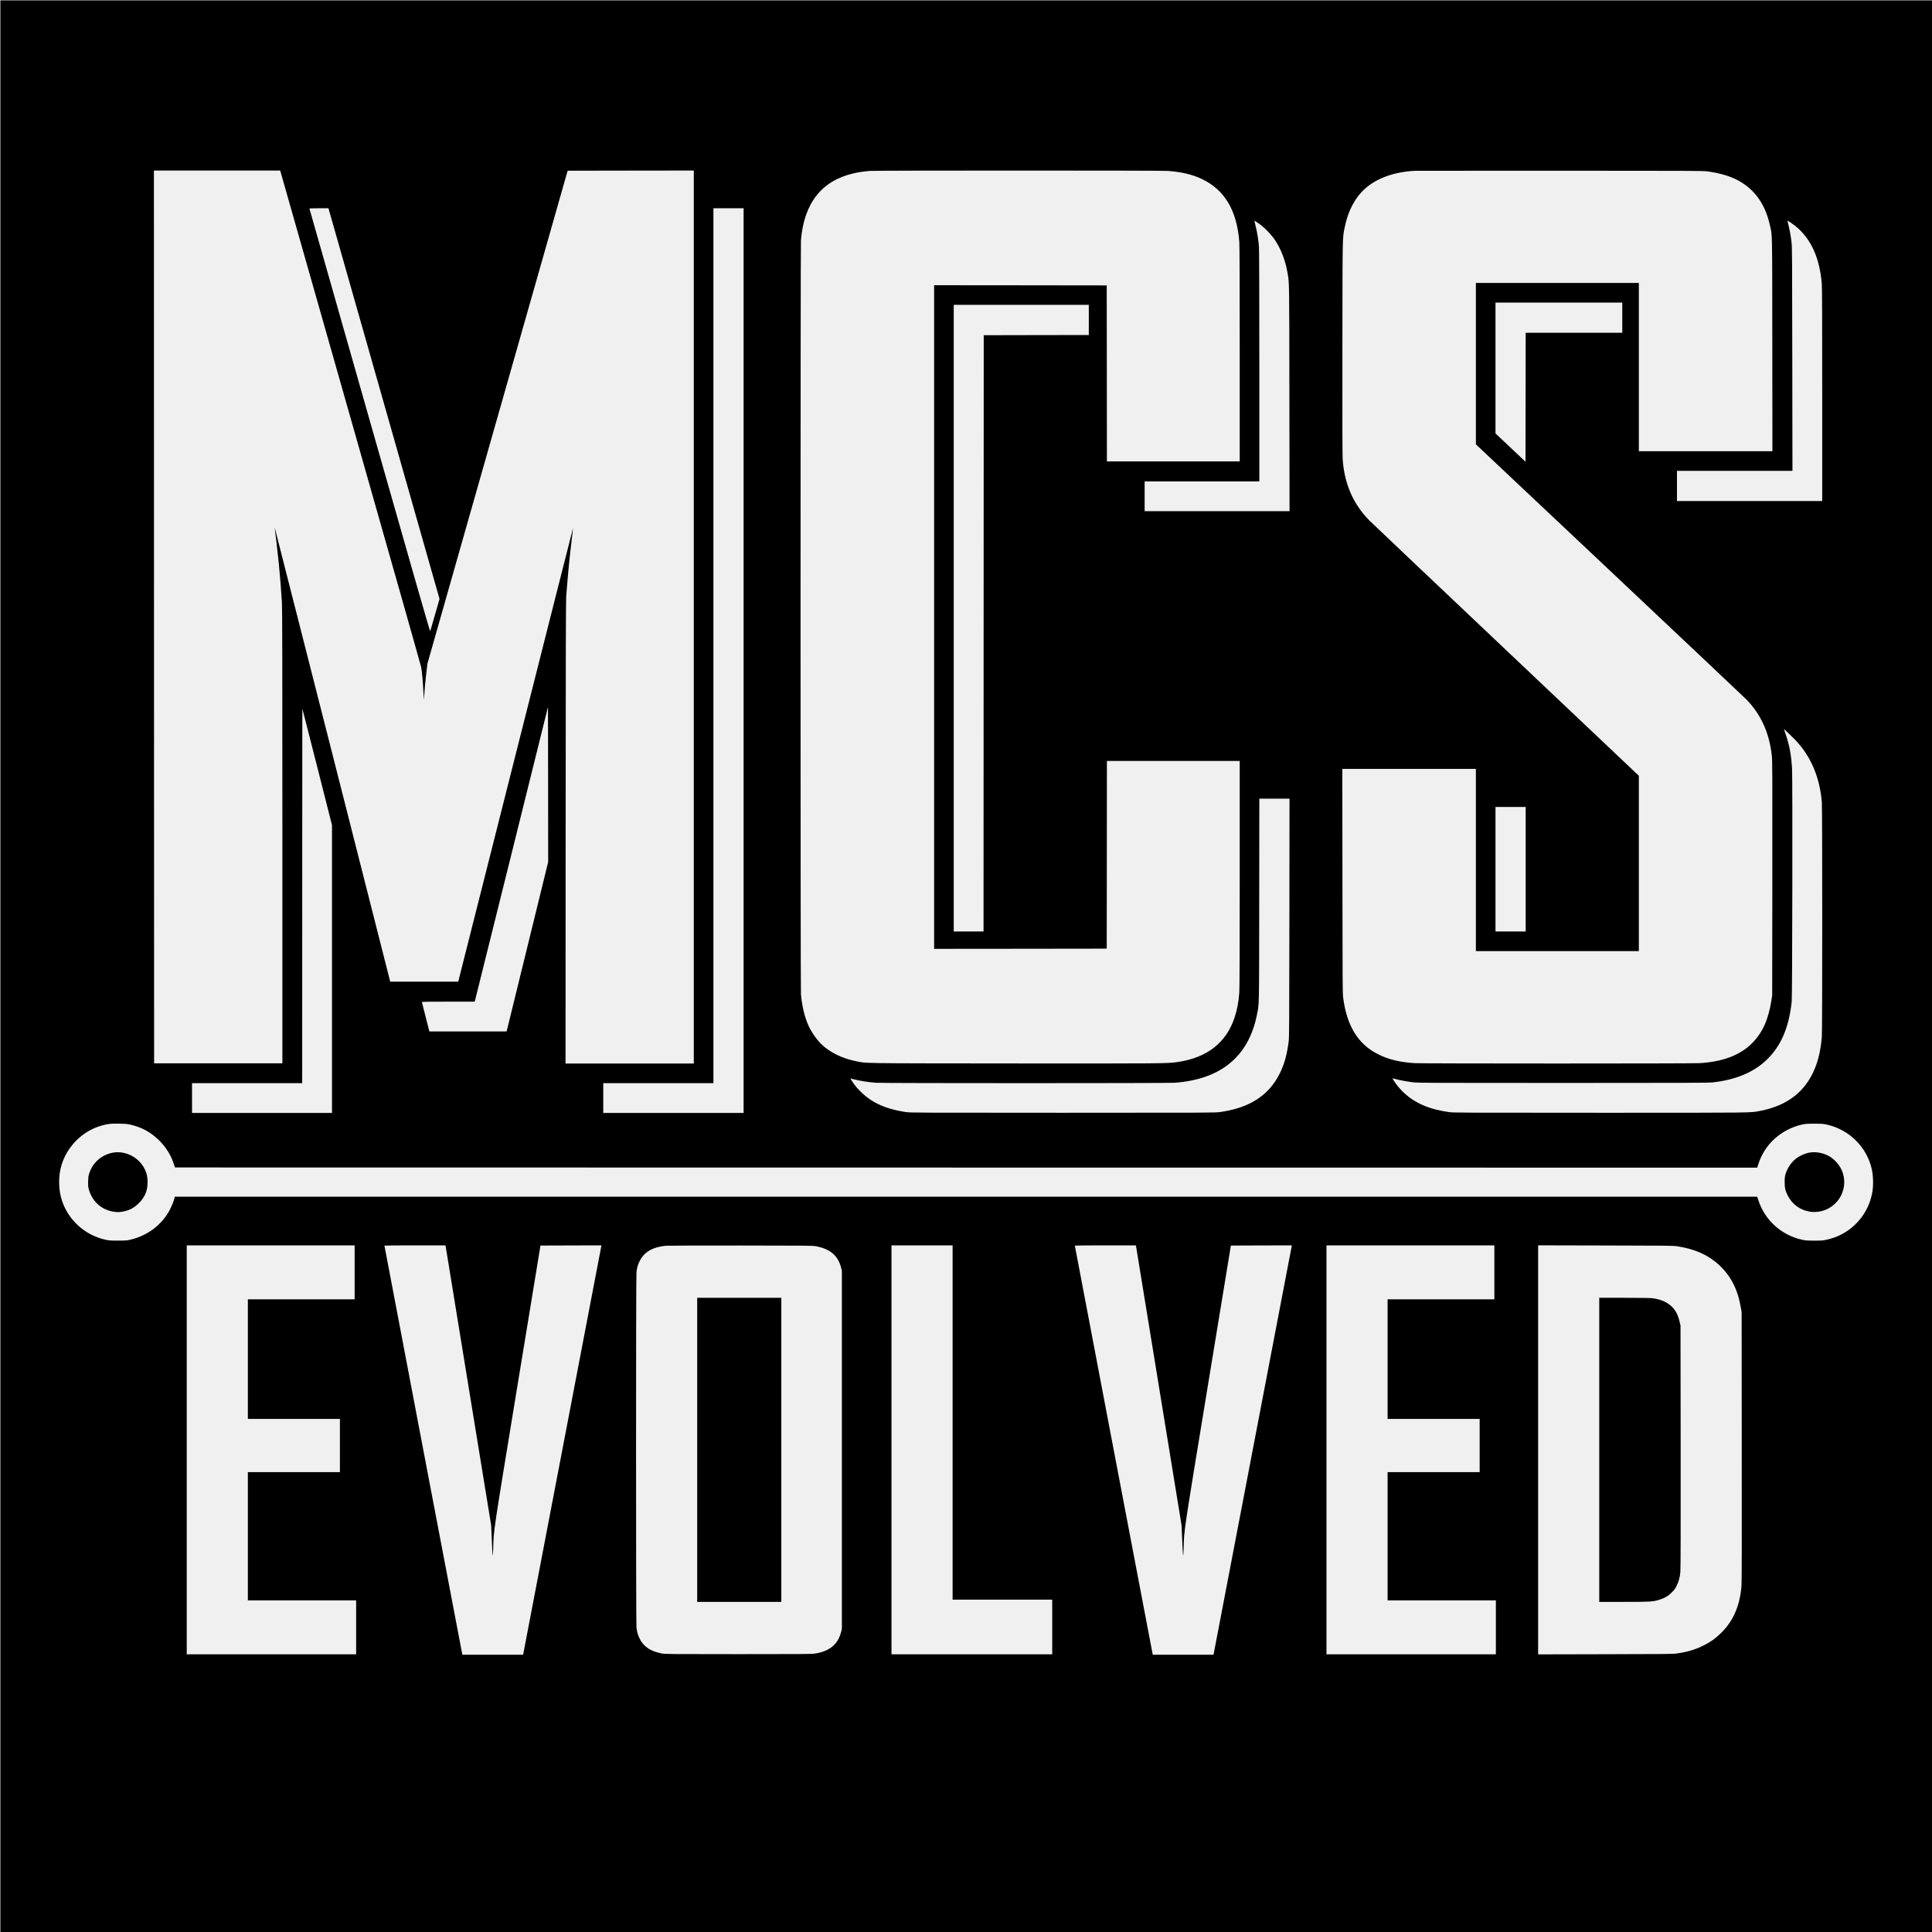
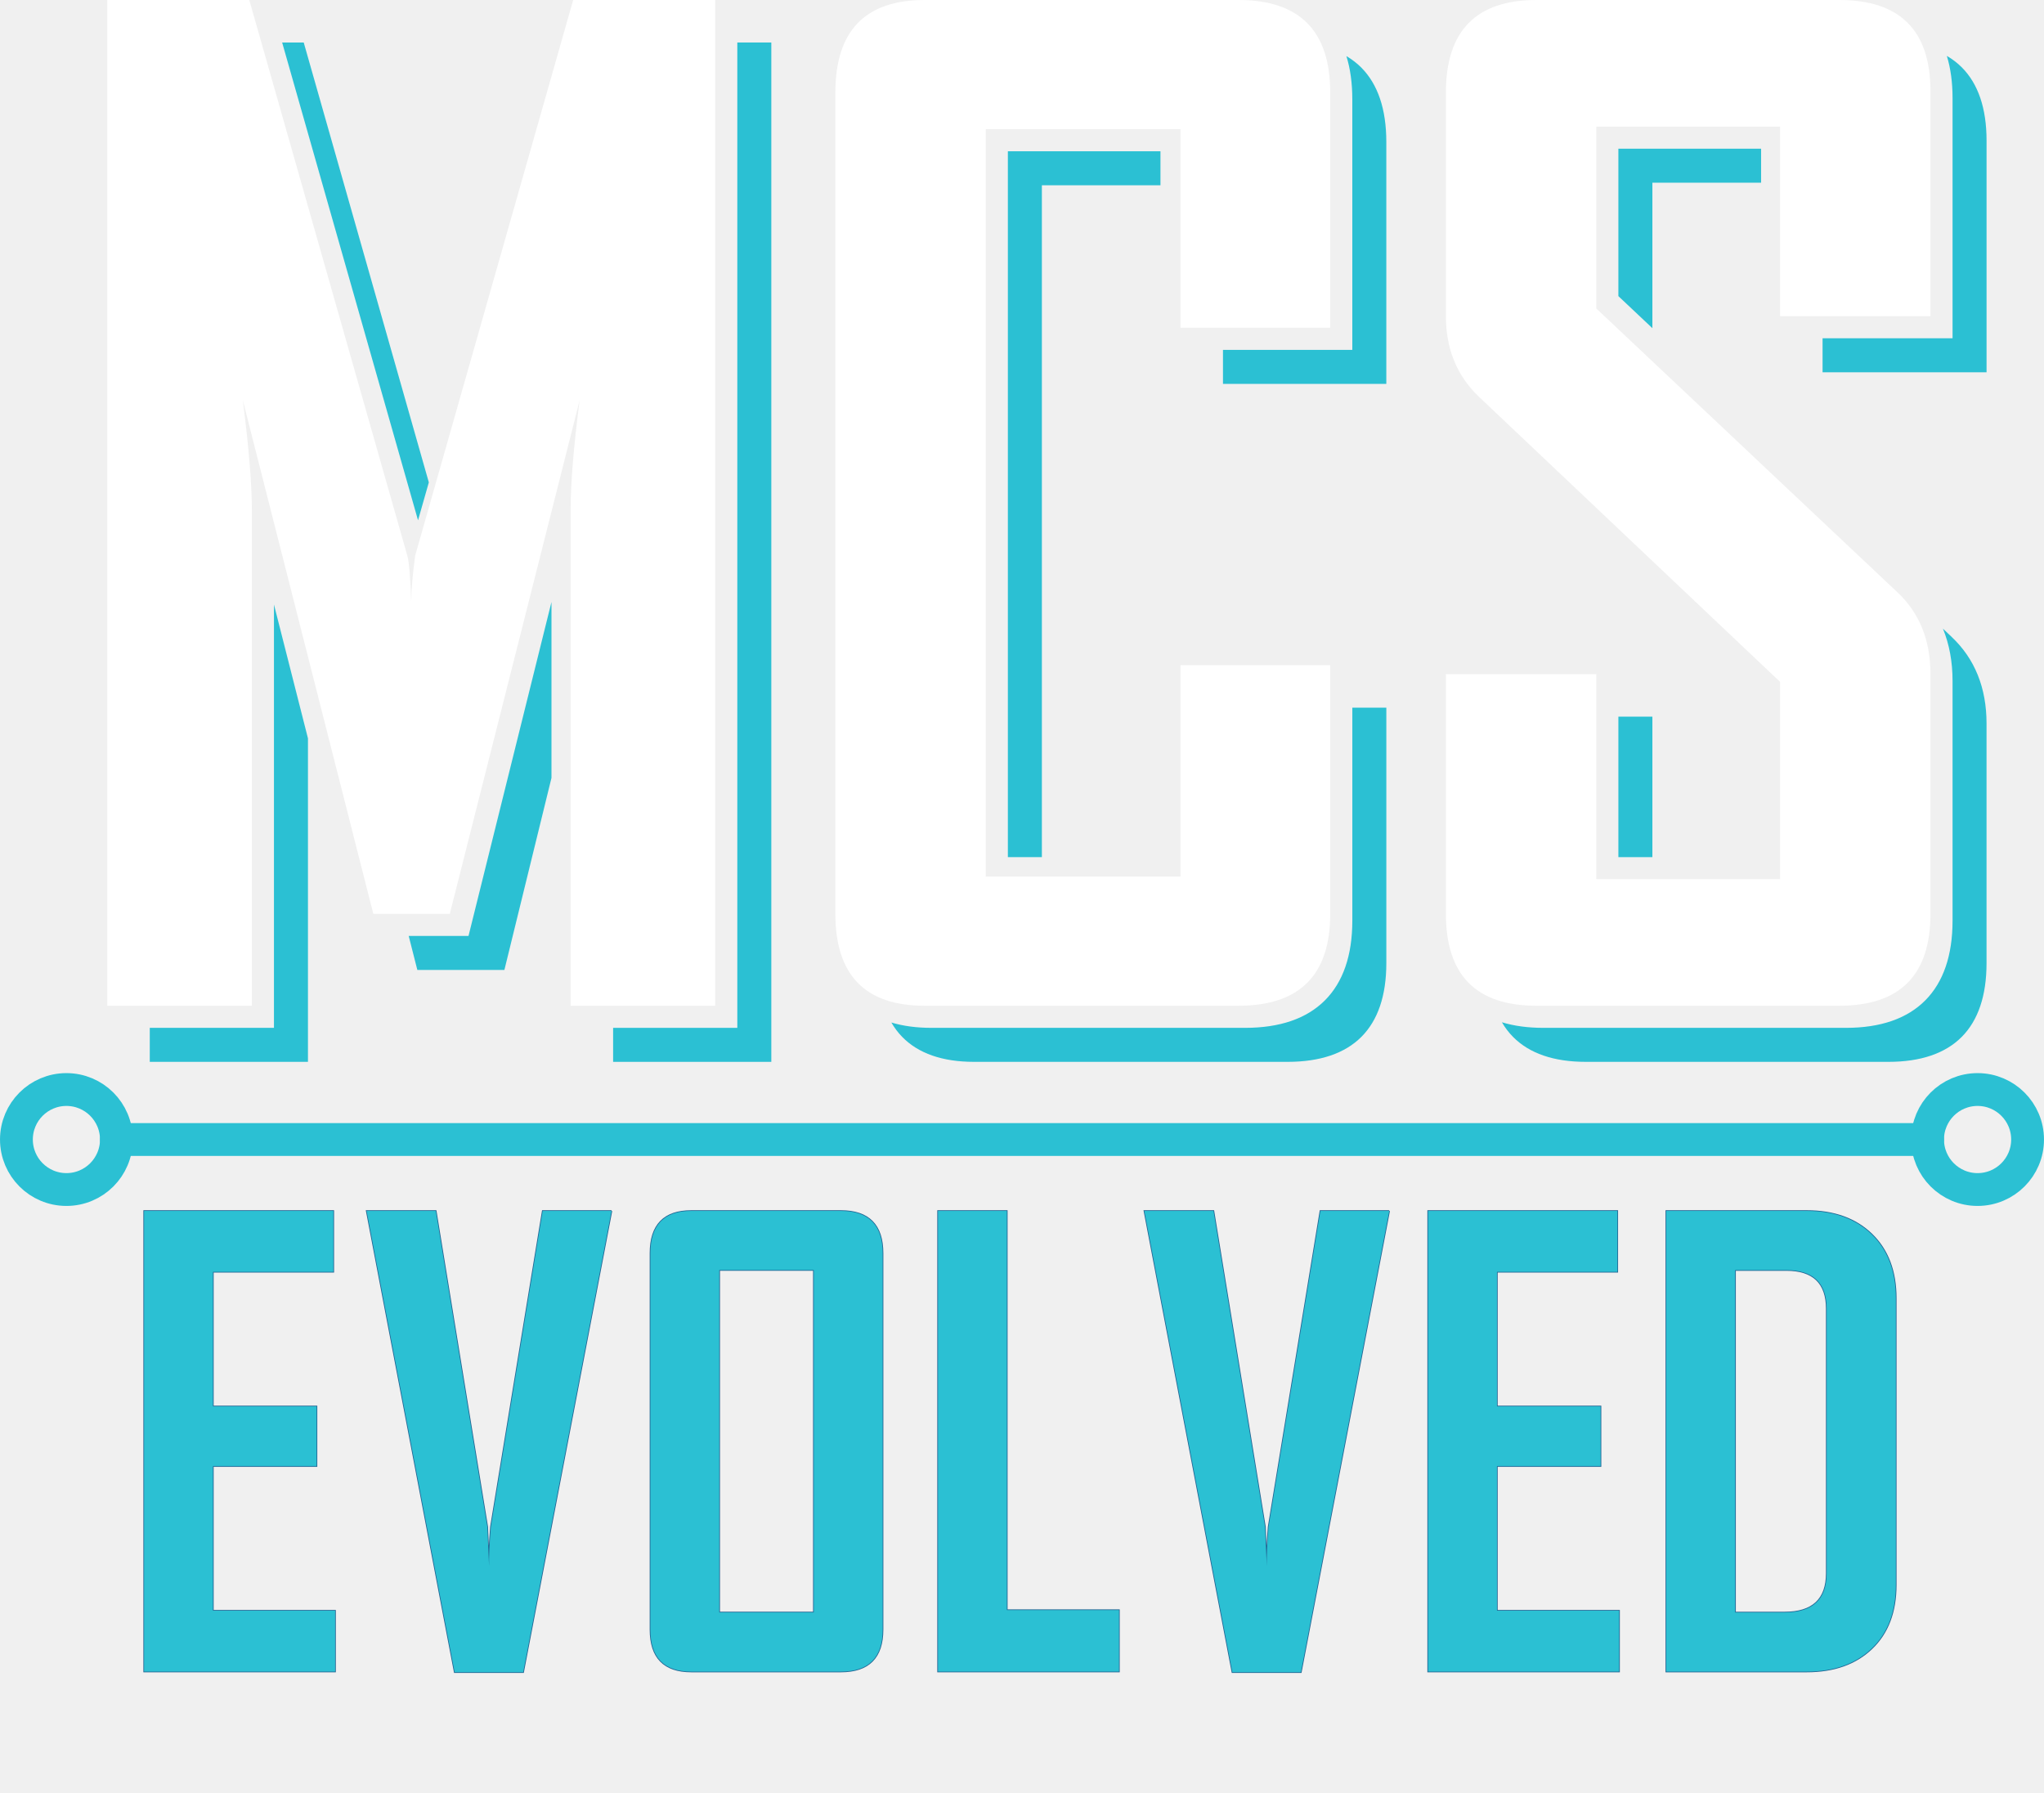
- <svg xmlns="http://www.w3.org/2000/svg" version="1.0" width="5121pt" height="5121pt" viewBox="0 0 5121 5121" preserveAspectRatio="xMidYMid meet">
-   <g transform="translate(0,5121) scale(0.1,-0.1)" fill="#000000" stroke="none">
-     <path d="M10 25600 l0 -25600 25600 0 25600 0 0 25600 0 25600 -25600 0 -25600 0 0 -25600z m7463 20928 c25 -90 863 -3036 1862 -6548 999 -3512 1823 -6419 1830 -6460 19 -107 42 -357 57 -630 l13 -235 7 105 c15 209 40 469 64 665 l25 200 1857 6530 1858 6530 1672 3 1672 2 0 -11835 0 -11835 -1700 0 -1700 0 3 6118 c2 4690 6 6152 15 6267 60 743 84 982 147 1509 19 159 34 291 32 292 -1 2 -686 -2701 -1522 -6007 l-1519 -6009 -902 0 -902 0 -11 48 c-120 481 -3044 11978 -3048 11982 -3 3 -3 -8 1 -25 10 -49 74 -609 106 -925 31 -309 61 -677 82 -1015 10 -158 13 -1457 13 -6215 l0 -6015 -1700 0 -1700 0 -3 11833 -2 11832 1674 0 1673 0 46 -162z m23477 152 c367 -26 656 -95 910 -216 601 -287 924 -830 989 -1663 8 -91 11 -1071 11 -2978 l0 -2843 -1760 0 -1760 0 -2 2333 -3 2332 -2287 3 -2288 2 0 -8795 0 -8795 2288 2 2287 3 3 2488 2 2487 1760 0 1760 0 0 -3003 c0 -2020 -3 -3047 -11 -3138 -20 -258 -56 -448 -124 -656 -220 -671 -727 -1068 -1509 -1183 -270 -40 -385 -41 -4346 -38 -4210 4 -3890 0 -4200 64 -358 74 -678 233 -899 447 -125 122 -267 326 -342 493 -102 228 -170 513 -199 829 -14 155 -14 19826 0 19990 84 982 545 1570 1385 1768 134 32 302 57 450 67 177 12 7716 12 7885 0z m14309 -13 c289 -40 543 -109 735 -201 483 -229 789 -638 920 -1226 65 -293 60 -57 63 -3167 l3 -2823 -1770 0 -1770 0 0 2230 0 2230 -2160 0 -2160 0 0 -2139 0 -2139 3533 -3328 c1942 -1830 3579 -3375 3636 -3433 387 -394 615 -901 676 -1501 14 -138 15 -492 13 -3250 l-4 -3095 -22 -139 c-81 -513 -240 -859 -521 -1137 -316 -311 -769 -482 -1381 -519 -225 -13 -7325 -13 -7550 0 -392 24 -691 96 -963 231 -536 266 -835 746 -934 1499 -16 126 -18 327 -20 3103 l-3 2967 1770 0 1770 0 0 -2415 0 -2415 2160 0 2160 0 0 2323 0 2324 -3522 3334 c-1938 1833 -3568 3379 -3624 3436 -427 433 -660 970 -705 1622 -7 107 -9 1036 -7 2961 4 3088 0 2883 64 3197 88 433 278 787 546 1021 316 276 766 435 1313 465 33 2 1763 3 3845 2 3510 -1 3794 -2 3909 -18z m-35081 -6154 l1472 -5178 -120 -420 c-66 -231 -123 -428 -127 -438 -6 -13 -505 1726 -1602 5585 -876 3082 -1596 5609 -1598 5616 -4 9 50 12 249 12 l254 0 1472 -5177z m9532 -6813 l0 -11990 -1860 0 -1860 0 0 395 0 395 1460 0 1460 0 0 11595 0 11595 400 0 400 0 0 -11990z m27770 11599 c480 -326 750 -866 809 -1618 8 -91 11 -1060 11 -2943 l0 -2808 -1925 0 -1925 0 0 400 0 400 1530 0 1531 0 -4 2963 c-3 2690 -5 2974 -20 3097 -22 179 -50 331 -85 468 -17 64 -25 109 -18 105 6 -3 49 -32 96 -64z m-14115 -13 c134 -90 332 -292 428 -436 164 -248 276 -538 333 -865 50 -286 47 -110 51 -3327 l4 -2998 -1921 0 -1920 0 0 395 0 395 1520 0 1520 0 0 3053 c0 1950 -4 3095 -10 3172 -15 182 -48 384 -86 534 -18 75 -34 140 -34 144 0 10 4 8 115 -67z m9635 -2496 l0 -400 -1280 0 -1280 0 -2 -1709 -3 -1710 -397 375 -398 375 0 1735 0 1734 1680 0 1680 0 0 -400z m-14140 -60 l0 -400 -1392 -2 -1393 -3 -3 -7902 -2 -7903 -395 0 -395 0 0 8305 0 8305 1790 0 1790 0 0 -400z m-14859 -16526 c-291 -1187 -539 -2198 -551 -2246 l-22 -88 -1024 0 -1023 0 -10 38 c-5 20 -48 190 -96 377 -47 187 -88 348 -91 358 -5 16 33 17 696 17 l700 0 9 23 c4 12 442 1770 972 3906 l964 3883 3 -2054 2 -2055 -529 -2159z m-5591 4673 l390 -1538 0 -3814 0 -3815 -1855 0 -1855 0 0 395 0 395 1460 0 1460 0 1 4968 c0 2732 2 4963 4 4957 2 -5 180 -702 395 -1548z m39182 715 c411 -437 644 -987 698 -1646 14 -177 14 -6043 0 -6222 -89 -1112 -632 -1765 -1627 -1958 -279 -54 -47 -51 -4233 -51 -3723 0 -3901 1 -4025 18 -532 75 -910 241 -1213 531 -46 44 -113 117 -147 161 -69 88 -139 194 -133 201 3 2 36 -5 74 -16 102 -30 299 -66 464 -87 138 -17 341 -18 3975 -18 3104 0 3854 3 3955 13 628 67 1114 271 1463 615 370 365 572 840 648 1522 17 148 25 5843 10 6165 -18 354 -66 620 -164 912 l-53 156 123 -115 c67 -63 151 -145 185 -181z m-13415 -4709 c-3 -2825 -5 -3171 -19 -3278 -48 -361 -111 -588 -228 -831 -287 -595 -809 -934 -1600 -1041 -129 -17 -321 -18 -4165 -18 -3834 0 -4036 1 -4150 18 -351 53 -610 135 -848 269 -208 117 -431 322 -559 514 -38 55 -68 103 -68 105 0 3 59 -10 130 -28 154 -38 350 -68 545 -83 192 -14 7713 -14 7915 0 1225 87 1963 692 2185 1795 63 312 59 95 62 3048 l3 2687 400 0 400 0 -3 -3157z m6263 1287 l0 -1650 -400 0 -400 0 0 1650 0 1650 400 0 400 0 0 -1650z m-36970 -6773 c300 -72 539 -205 755 -422 180 -179 307 -384 383 -620 l30 -90 20969 -3 20970 -2 31 97 c167 525 606 921 1160 1046 84 19 128 22 322 22 200 0 237 -3 329 -23 598 -134 1063 -594 1195 -1182 43 -192 46 -461 7 -651 -98 -485 -418 -893 -863 -1104 -111 -52 -211 -86 -350 -117 -91 -20 -129 -23 -318 -23 -184 1 -230 4 -317 23 -552 120 -990 513 -1164 1045 l-32 97 -20973 0 -20972 0 -7 -37 c-11 -59 -71 -208 -125 -312 -212 -401 -597 -690 -1058 -794 -83 -18 -128 -21 -317 -21 -190 0 -234 3 -322 22 -438 95 -820 376 -1037 760 -134 237 -197 482 -198 762 -1 222 34 404 111 594 184 449 570 792 1031 916 161 43 223 49 445 46 182 -4 224 -7 315 -29z m5930 -3912 l0 -715 -1415 0 -1415 0 0 -1585 0 -1585 1220 0 1220 0 0 -705 0 -705 -1220 0 -1220 0 0 -1700 0 -1700 1435 0 1435 0 0 -715 0 -715 -2245 0 -2245 0 0 5420 0 5420 2225 0 2225 0 0 -715z m2419 653 c6 -35 278 -1704 605 -3711 l595 -3647 16 -373 c20 -485 29 -539 38 -242 15 514 -17 297 645 4330 l608 3700 808 3 809 2 -6 -27 c-3 -16 -470 -2457 -1038 -5425 l-1033 -5398 -806 0 -805 0 -1033 5418 c-568 2979 -1033 5420 -1032 5425 0 4 364 7 809 7 l809 0 11 -62z m9807 39 c377 -70 586 -247 667 -564 l22 -88 0 -4745 0 -4745 -22 -88 c-83 -325 -309 -509 -698 -568 -74 -12 -435 -14 -2025 -14 -1828 0 -1940 1 -2030 18 -295 57 -481 181 -583 388 -52 107 -72 175 -87 304 -14 125 -14 9285 0 9410 15 128 35 197 87 303 115 234 342 367 688 402 44 4 937 7 1985 6 1744 -1 1913 -3 1996 -19z m3624 -4672 l0 -4695 1320 0 1320 0 0 -725 0 -725 -2130 0 -2130 0 0 5420 0 5420 810 0 810 0 0 -4695z m4869 4633 c6 -35 278 -1704 605 -3711 l595 -3647 16 -373 c20 -485 29 -539 38 -242 15 514 -17 297 645 4330 l608 3700 808 3 809 2 -6 -27 c-3 -16 -470 -2457 -1038 -5425 l-1033 -5398 -806 0 -805 0 -1033 5418 c-568 2979 -1033 5420 -1032 5425 0 4 364 7 809 7 l809 0 11 -62z m9491 -653 l0 -715 -1415 0 -1415 0 0 -1585 0 -1585 1220 0 1220 0 0 -705 0 -705 -1220 0 -1220 0 0 -1700 0 -1700 1435 0 1435 0 0 -715 0 -715 -2245 0 -2245 0 0 5420 0 5420 2225 0 2225 0 0 -715z m4840 692 c470 -71 824 -228 1109 -490 318 -294 502 -651 584 -1137 l21 -125 3 -3560 c3 -2469 1 -3600 -7 -3692 -43 -535 -222 -941 -557 -1263 -141 -136 -264 -223 -443 -313 -219 -110 -412 -169 -710 -214 -105 -15 -266 -17 -1897 -20 l-1783 -4 0 5421 0 5421 1783 -4 c1628 -3 1792 -5 1897 -20z" />
-     <path d="M2980 20655 c-307 -62 -543 -282 -626 -585 -13 -48 -18 -100 -18 -200 0 -124 3 -143 32 -230 102 -309 358 -517 682 -553 79 -8 112 -7 193 6 184 32 309 97 442 231 156 156 226 326 227 546 0 126 -15 211 -58 312 -142 338 -522 544 -874 473z" />
-     <path d="M47985 20663 c-125 -17 -292 -91 -392 -173 -120 -97 -215 -242 -265 -400 -19 -63 -23 -96 -23 -210 0 -160 14 -222 79 -355 237 -479 864 -590 1253 -222 246 232 316 600 173 906 -65 137 -188 273 -317 350 -146 86 -344 127 -508 104z" />
-     <path d="M18480 12780 l0 -4030 1115 0 1115 0 0 4030 0 4030 -1115 0 -1115 0 0 -4030z" />
-     <path d="M42390 12780 l0 -4030 651 0 c708 0 775 4 943 57 140 44 231 97 327 193 73 72 94 101 132 180 56 116 84 219 97 364 8 76 10 1134 8 3321 l-4 3210 -21 90 c-11 50 -33 121 -47 159 -102 268 -327 427 -671 475 -48 7 -326 11 -746 11 l-669 0 0 -4030z" />
+ <svg xmlns="http://www.w3.org/2000/svg" id="Layer_2" viewBox="0 0 1202.34 1054.69">
+   <g id="Layer_2-2">
+     <g>
+       <g>
+         <line x1="68.48" y1="670.3" x2="1133.86" y2="670.3" style="fill:#fff; stroke:#2bc0d3; stroke-linecap:round; stroke-linejoin:round; stroke-width:19.31px;" />
+         <circle cx="39.07" cy="670.3" r="29.41" style="fill:none; stroke:#2bc0d3; stroke-linecap:round; stroke-linejoin:round; stroke-width:19.31px;" />
+         <circle cx="1163.27" cy="670.3" r="29.41" style="fill:none; stroke:#2bc0d3; stroke-linecap:round; stroke-linejoin:round; stroke-width:19.31px;" />
+       </g>
+       <g>
+         <g>
+           <path d="m197.13,983.28h-112.38v-270.98h111.34v35.84h-70.82v79.13h60.95v35.15h-60.95v85.02h71.86v35.84Z" style="fill:#216292; stroke:#216292; stroke-width:.83px;" />
+           <path d="m359.72,712.3l-51.95,271.33h-40.34l-51.77-271.33h40.69l30.3,185.79c.23,5.31.58,13.05,1.04,23.2-.12-5.31.23-13.04,1.04-23.2l30.48-185.79h40.52Z" style="fill:#216292; stroke:#216292; stroke-width:.83px;" />
+           <path d="m519.2,958.52c0,16.51-8.2,24.76-24.59,24.76h-87.96c-16.05,0-24.07-8.25-24.07-24.76v-221.29c0-16.62,8.02-24.93,24.07-24.93h87.96c16.39,0,24.59,8.31,24.59,24.93v221.29Zm-40.52-10.04v-201.38h-55.58v201.38h55.58Z" style="fill:#216292; stroke:#216292; stroke-width:.83px;" />
+           <path d="m658.24,983.28h-106.49v-270.98h40.52v234.79h65.97v36.19Z" style="fill:#216292; stroke:#216292; stroke-width:.83px;" />
+           <path d="m817.19,712.3l-51.95,271.33h-40.34l-51.77-271.33h40.69l30.3,185.79c.23,5.31.58,13.05,1.04,23.2-.12-5.31.23-13.04,1.04-23.2l30.48-185.79h40.52Z" style="fill:#216292; stroke:#216292; stroke-width:.83px;" />
+           <path d="m952.42,983.28h-112.38v-270.98h111.34v35.84h-70.82v79.13h60.95v35.15h-60.95v85.02h71.86v35.84Z" style="fill:#216292; stroke:#216292; stroke-width:.83px;" />
+           <path d="m1115.19,932.2c0,15.93-4.73,28.43-14.2,37.49-9.47,9.06-22.22,13.59-38.27,13.59h-82.59v-270.98h82.59c16.04,0,28.8,4.59,38.27,13.77,9.46,9.18,14.2,21.73,14.2,37.66v168.48Zm-40.69-6.75v-155.66c0-15.12-7.91-22.68-23.72-22.68h-30.13v201.38h29.09c16.51,0,24.76-7.68,24.76-23.03Z" style="fill:#216292; stroke:#216292; stroke-width:.83px;" />
+         </g>
+         <g>
+           <path d="m197.13,983.28h-112.38v-270.98h111.34v35.84h-70.82v79.13h60.95v35.15h-60.95v85.02h71.86v35.84Z" style="fill:#2bc0d3;" />
+           <path d="m359.72,712.3l-51.95,271.33h-40.34l-51.77-271.33h40.69l30.3,185.79c.23,5.31.58,13.05,1.04,23.2-.12-5.31.23-13.04,1.04-23.2l30.48-185.79h40.52Z" style="fill:#2bc0d3;" />
+           <path d="m519.2,958.52c0,16.51-8.2,24.76-24.59,24.76h-87.96c-16.05,0-24.07-8.25-24.07-24.76v-221.29c0-16.62,8.02-24.93,24.07-24.93h87.96c16.39,0,24.59,8.31,24.59,24.93v221.29Zm-40.52-10.04v-201.38h-55.58v201.38h55.58Z" style="fill:#2bc0d3;" />
+           <path d="m658.24,983.28h-106.49v-270.98h40.52v234.79h65.97v36.19Z" style="fill:#2bc0d3;" />
+           <path d="m817.19,712.3l-51.95,271.33h-40.34l-51.77-271.33h40.69l30.3,185.79c.23,5.31.58,13.05,1.04,23.2-.12-5.31.23-13.04,1.04-23.2l30.48-185.79h40.52Z" style="fill:#2bc0d3;" />
+           <path d="m952.42,983.28h-112.38v-270.98h111.34v35.84h-70.82v79.13h60.95v35.15h-60.95v85.02h71.86v35.84Z" style="fill:#2bc0d3;" />
+           <path d="m1115.19,932.2c0,15.93-4.73,28.43-14.2,37.49-9.47,9.06-22.22,13.59-38.27,13.59h-82.59v-270.98h82.59c16.04,0,28.8,4.59,38.27,13.77,9.46,9.18,14.2,21.73,14.2,37.66v168.48Zm-40.69-6.75v-155.66c0-15.12-7.91-22.68-23.72-22.68h-30.13v201.38h29.09c16.51,0,24.76-7.68,24.76-23.03Z" style="fill:#2bc0d3;" />
+         </g>
+       </g>
+       <g>
+         <g>
+           <polygon points="245.9 306.06 252.25 283.75 178.66 25 165.97 25 245.9 306.06" style="fill:#2bc0d3;" />
+           <polygon points="161.15 355.59 161.15 604.61 88.1 604.61 88.1 624.61 181.15 624.61 181.15 434.31 161.15 355.59" style="fill:#2bc0d3;" />
+           <polygon points="324.39 354.12 275.59 550.55 240.41 550.55 245.49 570.55 296.7 570.55 324.39 457.6 324.39 354.12" style="fill:#2bc0d3;" />
+           <polygon points="433.71 25 433.71 604.61 360.65 604.61 360.65 624.61 453.71 624.61 453.71 25 433.71 25" style="fill:#2bc0d3;" />
+         </g>
+         <g>
+           <polygon points="592.86 88.98 592.86 504.19 612.86 504.19 612.86 108.98 682.62 108.98 682.62 88.98 592.86 88.98" style="fill:#2bc0d3;" />
+           <path d="m795.48,541.55c0,20.41-5.43,36.19-16.15,46.91-10.72,10.72-26.5,16.15-46.91,16.15h-184.48c-8.76,0-16.64-1.05-23.62-3.14,1.81,3.12,3.92,5.93,6.34,8.42,9.5,9.77,23.72,14.72,42.28,14.72h184.48c19.03,0,33.63-4.94,43.37-14.68,9.75-9.74,14.69-24.34,14.69-43.37v-150.3h-20v125.3Z" style="fill:#2bc0d3;" />
+           <path d="m800.8,39.79c-2.59-2.61-5.54-4.87-8.81-6.79,2.31,7.46,3.48,15.94,3.48,25.44v147.36h-76.08v20h96.08V83.44c0-19.15-4.94-33.84-14.68-43.65Z" style="fill:#2bc0d3;" />
+         </g>
+         <g>
+           <rect x="951.98" y="421.55" width="20" height="82.65" style="fill:#2bc0d3;" />
+           <polygon points="951.98 87.47 951.98 174.19 971.98 193.04 971.98 107.47 1035.92 107.47 1035.92 87.47 951.98 87.47" style="fill:#2bc0d3;" />
+           <path d="m1148.02,374.63l-5.13-4.83c3.76,9.18,5.66,19.45,5.66,30.75v141c0,20.4-5.4,36.17-16.04,46.89-10.66,10.73-26.35,16.17-46.64,16.17h-178.05c-9.05,0-17.17-1.1-24.35-3.28,1.85,3.18,4.02,6.05,6.52,8.58,9.62,9.76,24.03,14.7,42.82,14.7h178.05c18.91,0,33.41-4.94,43.1-14.69,9.68-9.74,14.58-24.33,14.58-43.36v-141c0-20.96-6.91-38.1-20.54-50.92Z" style="fill:#2bc0d3;" />
+           <path d="m1153.96,39.59c-2.58-2.58-5.51-4.81-8.77-6.71,2.23,7.29,3.36,15.56,3.36,24.8v141.31h-76.46v20h96.46V82.68c0-18.91-4.91-33.4-14.59-43.09Z" style="fill:#2bc0d3;" />
+         </g>
+       </g>
+       <g>
+         <path d="m420.71,591.61h-85.06v-291.83c0-15.37,1.76-36.79,5.29-64.26l-76.36,302.04h-44.98l-76.74-302.04c3.53,27.97,5.29,49.4,5.29,64.26v291.83H63.1V0h83.54l92.99,326.99c1,3.53,1.76,12.47,2.27,26.84,0-6.3.76-15.24,2.27-26.84L337.16,0h83.54v591.61Z" style="fill:#fff;" />
+         <path d="m782.48,537.55c0,36.04-18.02,54.06-54.06,54.06h-184.48c-35.03,0-52.55-18.02-52.55-54.06V54.44c0-36.29,17.51-54.44,52.55-54.44h184.48c36.04,0,54.06,18.15,54.06,54.44v138.36h-88.08v-116.81h-114.54v439.64h114.54v-124.37h88.08v146.3Z" style="fill:#fff;" />
+         <path d="m1135.55,537.55c0,36.04-17.9,54.06-53.68,54.06h-178.05c-35.53,0-53.3-18.02-53.3-54.06v-141h88.46v120.59h108.11v-116.05l-177.29-167.84c-12.85-12.35-19.28-28.1-19.28-47.25V54.44c0-36.29,17.77-54.44,53.3-54.44h178.05c35.78,0,53.68,17.9,53.68,53.68v132.31h-88.46v-111.52h-108.11v106.98l177.29,167.09c12.85,12.1,19.28,28.1,19.28,48.01v141Z" style="fill:#fff;" />
+       </g>
+     </g>
  </g>
</svg>
